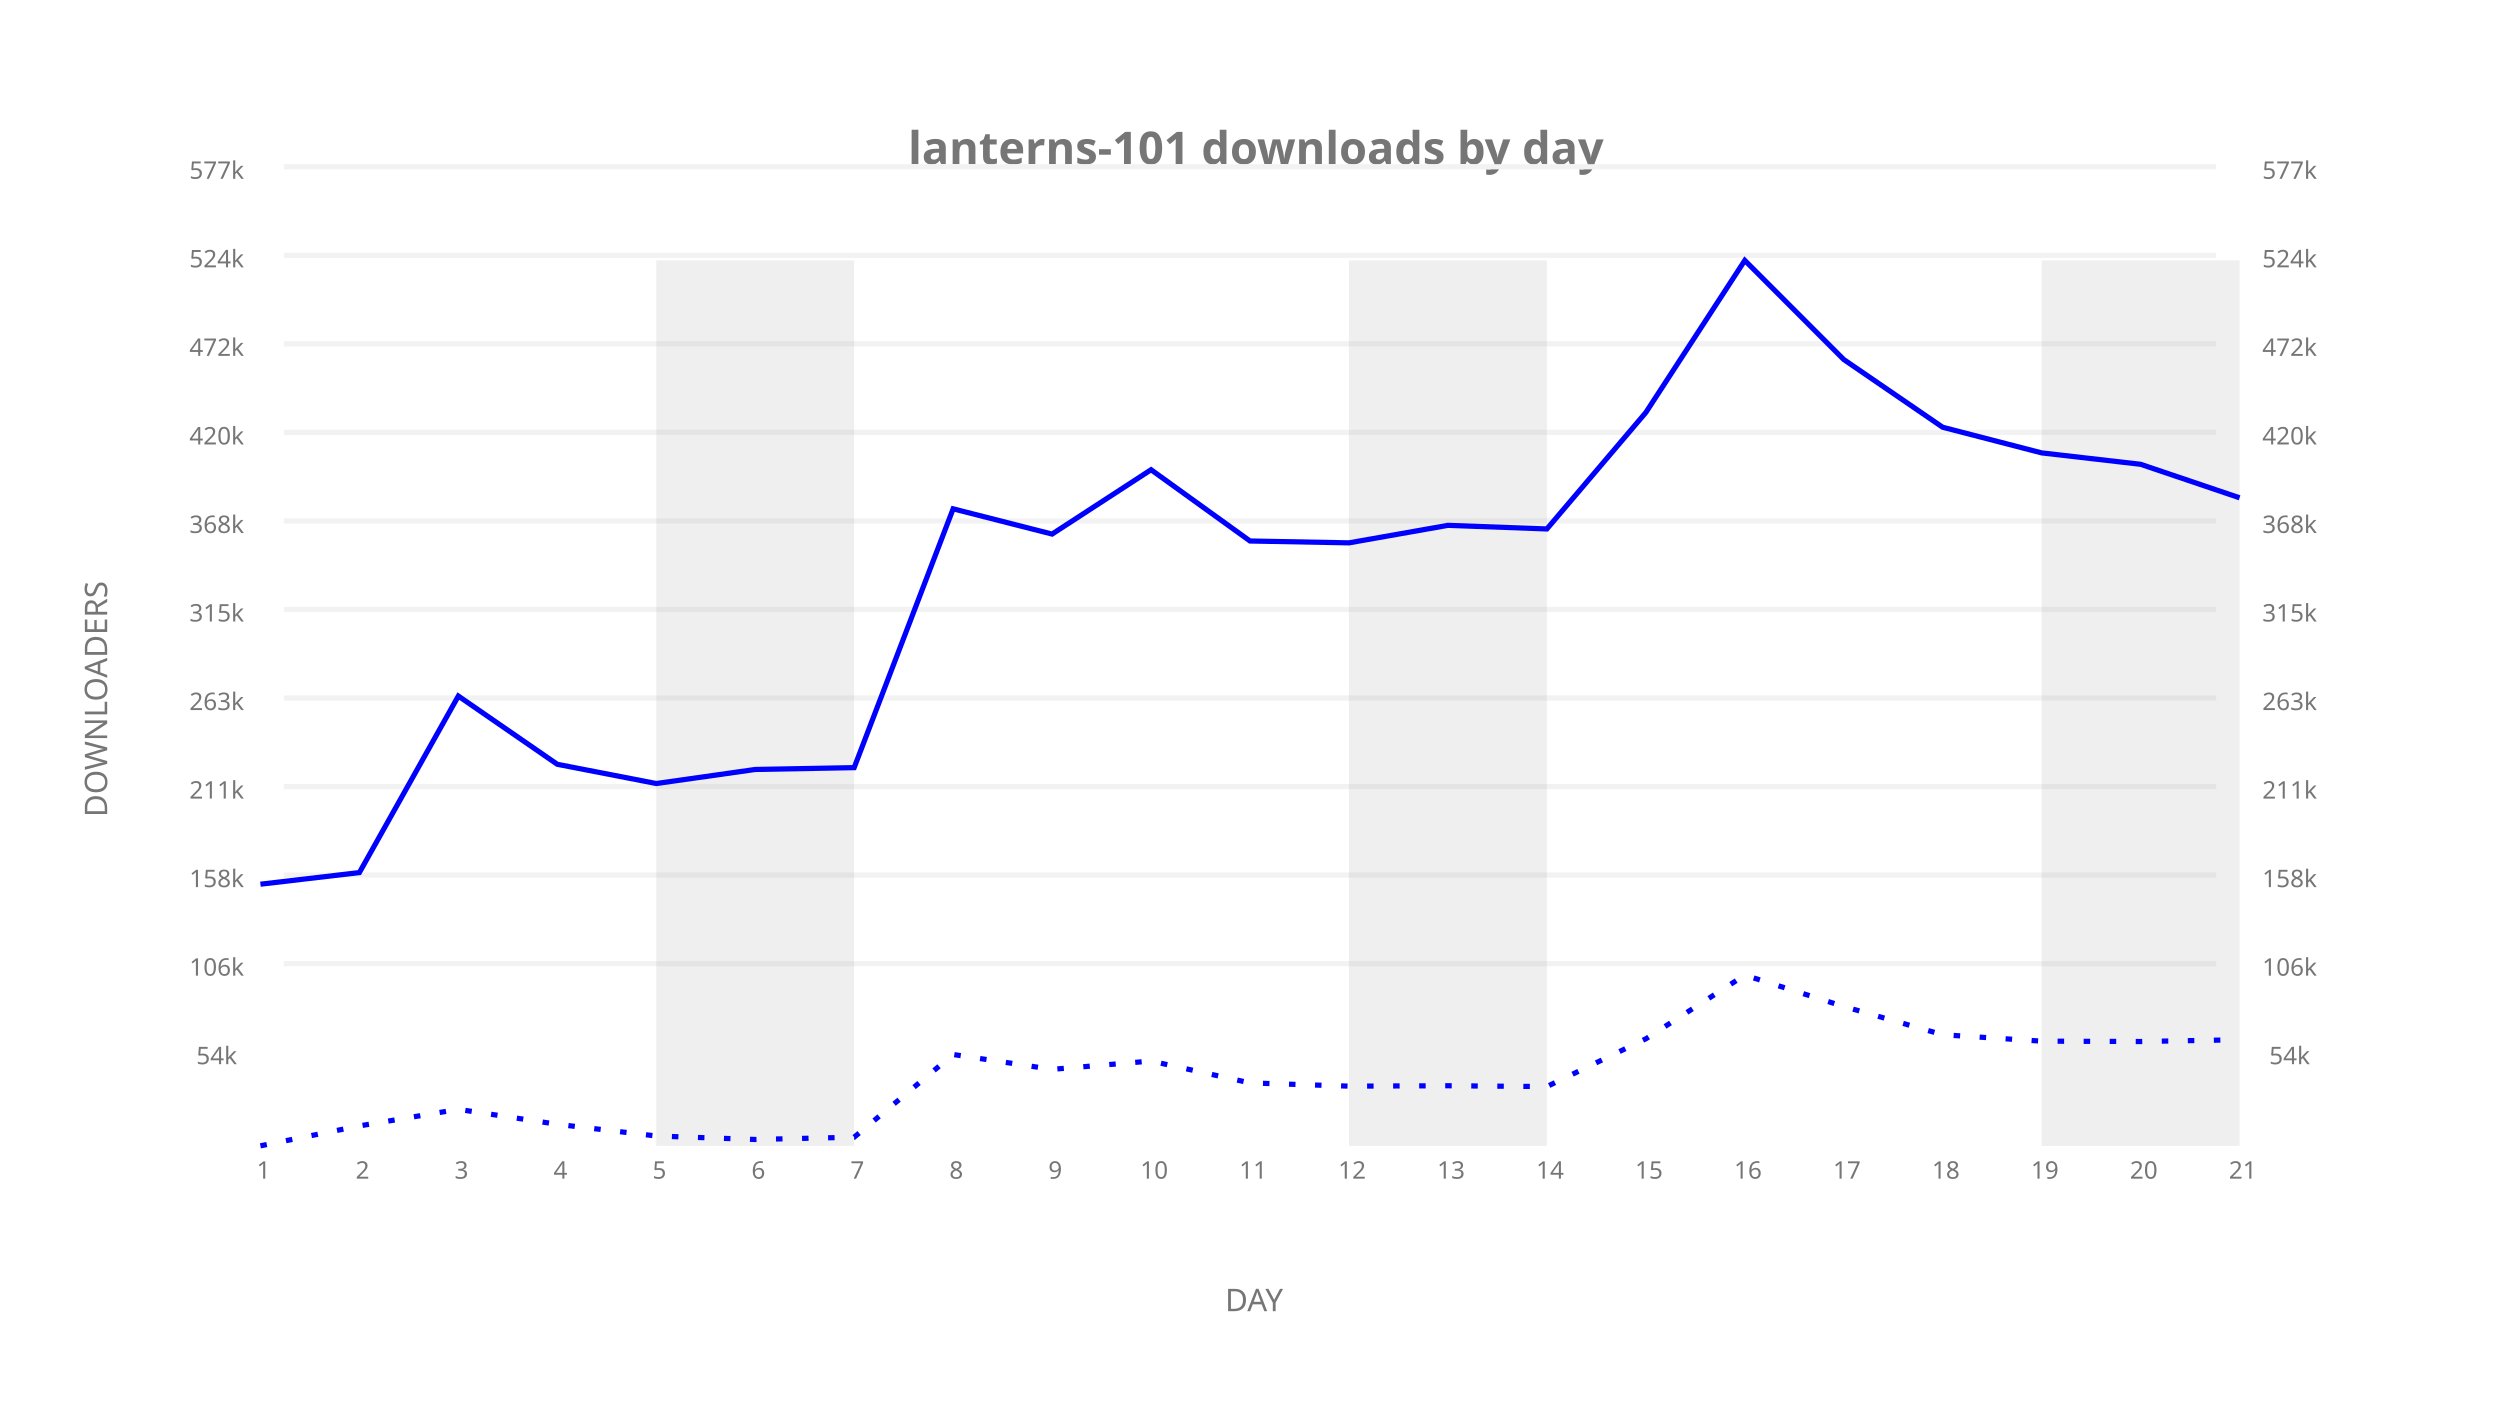
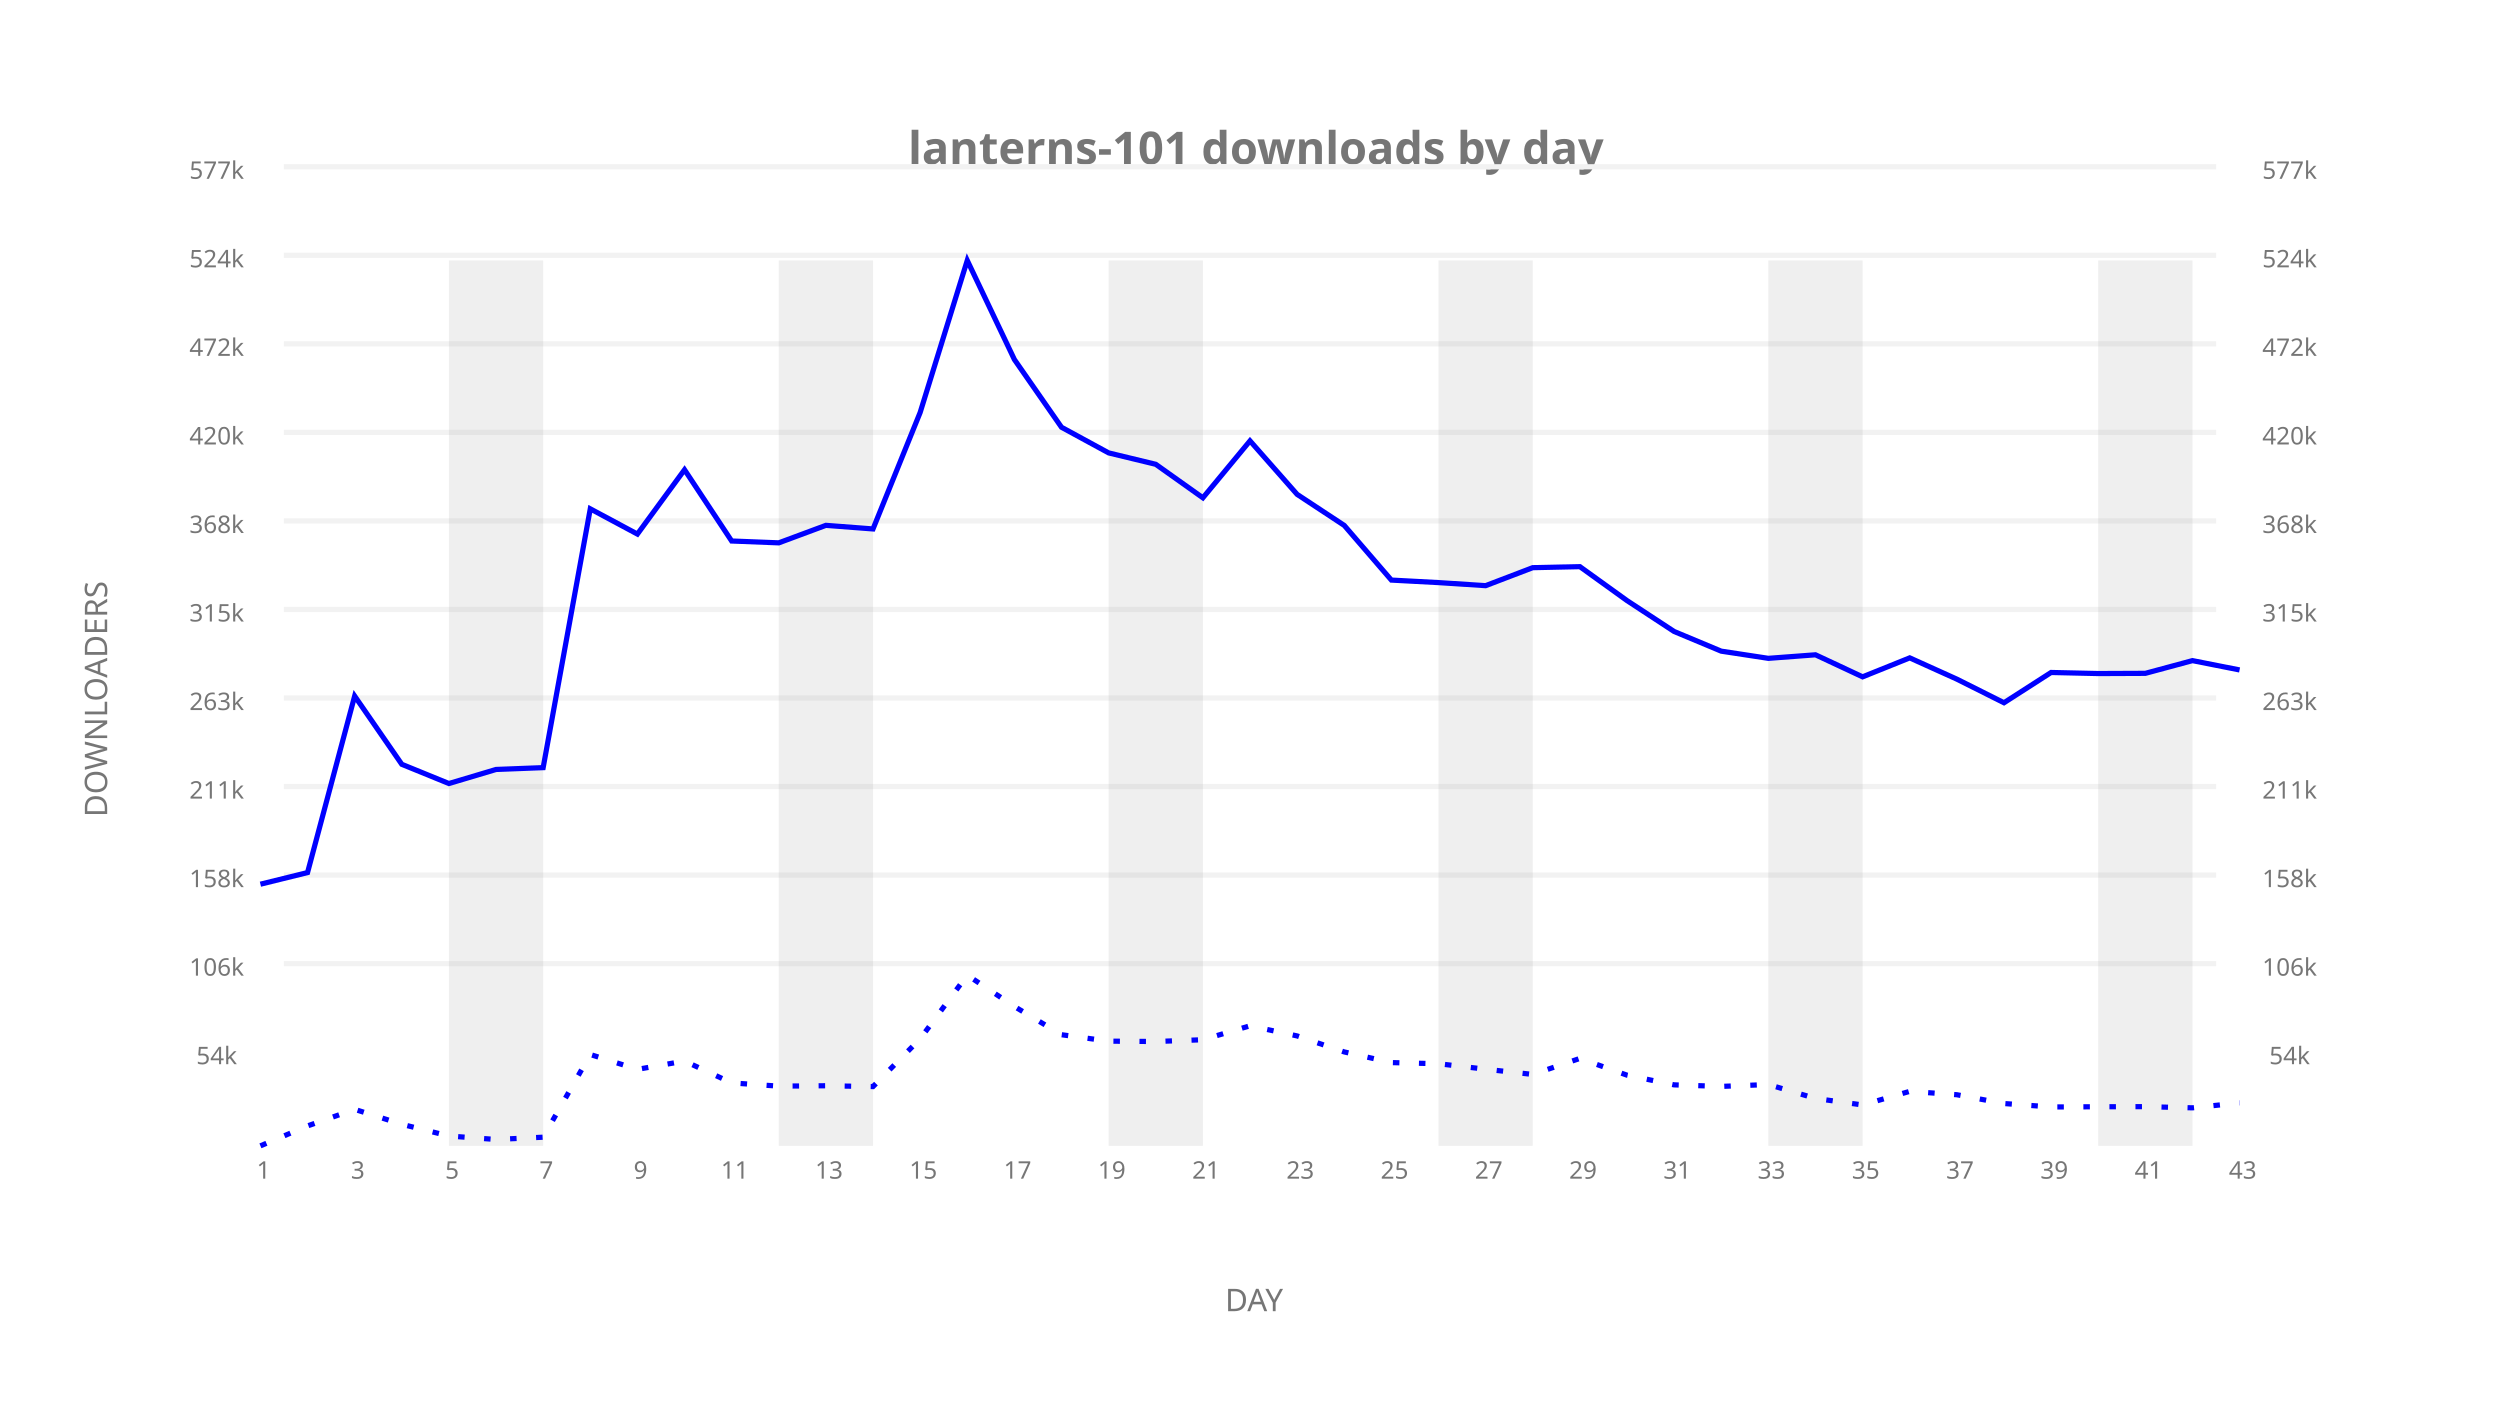
<svg xmlns="http://www.w3.org/2000/svg" xml:space="preserve" id="lanterns-101-downloads-by-day-day" x="0px" y="0px" width="1920px" height="1080px" viewBox="0 0 1920 1080" enable-background="new 0 0 1920 1080" role="img">
  <g id="annotations">
    <text x="960" y="126" font-family="Atkinson Hyperlegible" font-size="26pt" text-anchor="middle" text-align="center" font-weight="600" font-style="normal" style="fill:rgb(118,118,118); fill-opacity:1; stroke:rgb(118,118,118); stroke-opacity:0; stroke-width:0.5"> lanterns-101 downloads by day</text>
    <g id="axes-lines">
      <text x="960" y="1007" font-family="Atkinson Hyperlegible" font-size="18pt" text-anchor="middle" text-align="center" font-weight="500" font-style="normal" style="fill:rgb(118,118,118); fill-opacity:1; stroke:rgb(118,118,118); stroke-opacity:0; stroke-width:0.5"> DAY</text>
      <text x="73" y="540" font-family="Atkinson Hyperlegible" font-size="18pt" text-anchor="middle" text-align="center" dominant-baseline="central" font-weight="500" font-style="normal" style="fill:rgb(118,118,118); fill-opacity:1; stroke:rgb(118,118,118); stroke-opacity:0; stroke-width:0.5" transform="rotate(-90,73,540)"> DOWNLOADERS</text>
    </g>
    <g id="tic-y-label-lines">
      <line x1="218" y1="740.082" x2="1702" y2="740.082" style="fill:rgb(0,0,255); fill-opacity:0; stroke:rgb(242,242,242); stroke-opacity:1; stroke-width:4" />
      <line x1="218" y1="672.082" x2="1702" y2="672.082" style="fill:rgb(0,0,255); fill-opacity:0; stroke:rgb(242,242,242); stroke-opacity:1; stroke-width:4" />
      <line x1="218" y1="604.082" x2="1702" y2="604.082" style="fill:rgb(0,0,255); fill-opacity:0; stroke:rgb(242,242,242); stroke-opacity:1; stroke-width:4" />
      <line x1="218" y1="536.082" x2="1702" y2="536.082" style="fill:rgb(0,0,255); fill-opacity:0; stroke:rgb(242,242,242); stroke-opacity:1; stroke-width:4" />
      <line x1="218" y1="468.082" x2="1702" y2="468.082" style="fill:rgb(0,0,255); fill-opacity:0; stroke:rgb(242,242,242); stroke-opacity:1; stroke-width:4" />
      <line x1="218" y1="400.082" x2="1702" y2="400.082" style="fill:rgb(0,0,255); fill-opacity:0; stroke:rgb(242,242,242); stroke-opacity:1; stroke-width:4" />
      <line x1="218" y1="332.082" x2="1702" y2="332.082" style="fill:rgb(0,0,255); fill-opacity:0; stroke:rgb(242,242,242); stroke-opacity:1; stroke-width:4" />
      <line x1="218" y1="264.082" x2="1702" y2="264.082" style="fill:rgb(0,0,255); fill-opacity:0; stroke:rgb(242,242,242); stroke-opacity:1; stroke-width:4" />
      <line x1="218" y1="196.082" x2="1702" y2="196.082" style="fill:rgb(0,0,255); fill-opacity:0; stroke:rgb(242,242,242); stroke-opacity:1; stroke-width:4" />
      <line x1="218" y1="128.082" x2="1702" y2="128.082" style="fill:rgb(0,0,255); fill-opacity:0; stroke:rgb(242,242,242); stroke-opacity:1; stroke-width:4" />
    </g>
    <g id="tic-x-labels">
      <text x="200" y="898" font-family="Atkinson Hyperlegible" font-size="14pt" text-anchor="middle" text-align="center" dominant-baseline="central" font-weight="400" font-style="normal" style="fill:rgb(118,118,118); fill-opacity:1; stroke:rgb(118,118,118); stroke-opacity:0; stroke-width:0.5"> 1</text>
-       <text x="276" y="898" font-family="Atkinson Hyperlegible" font-size="14pt" text-anchor="middle" text-align="center" dominant-baseline="central" font-weight="400" font-style="normal" style="fill:rgb(118,118,118); fill-opacity:1; stroke:rgb(118,118,118); stroke-opacity:0; stroke-width:0.5"> 2</text>
-       <text x="352" y="898" font-family="Atkinson Hyperlegible" font-size="14pt" text-anchor="middle" text-align="center" dominant-baseline="central" font-weight="400" font-style="normal" style="fill:rgb(118,118,118); fill-opacity:1; stroke:rgb(118,118,118); stroke-opacity:0; stroke-width:0.5"> 3</text>
-       <text x="428" y="898" font-family="Atkinson Hyperlegible" font-size="14pt" text-anchor="middle" text-align="center" dominant-baseline="central" font-weight="400" font-style="normal" style="fill:rgb(118,118,118); fill-opacity:1; stroke:rgb(118,118,118); stroke-opacity:0; stroke-width:0.5"> 4</text>
-       <text x="504" y="898" font-family="Atkinson Hyperlegible" font-size="14pt" text-anchor="middle" text-align="center" dominant-baseline="central" font-weight="400" font-style="normal" style="fill:rgb(118,118,118); fill-opacity:1; stroke:rgb(118,118,118); stroke-opacity:0; stroke-width:0.5"> 5</text>
-       <text x="580" y="898" font-family="Atkinson Hyperlegible" font-size="14pt" text-anchor="middle" text-align="center" dominant-baseline="central" font-weight="400" font-style="normal" style="fill:rgb(118,118,118); fill-opacity:1; stroke:rgb(118,118,118); stroke-opacity:0; stroke-width:0.5"> 6</text>
-       <text x="656" y="898" font-family="Atkinson Hyperlegible" font-size="14pt" text-anchor="middle" text-align="center" dominant-baseline="central" font-weight="400" font-style="normal" style="fill:rgb(118,118,118); fill-opacity:1; stroke:rgb(118,118,118); stroke-opacity:0; stroke-width:0.5"> 7</text>
-       <text x="732" y="898" font-family="Atkinson Hyperlegible" font-size="14pt" text-anchor="middle" text-align="center" dominant-baseline="central" font-weight="400" font-style="normal" style="fill:rgb(118,118,118); fill-opacity:1; stroke:rgb(118,118,118); stroke-opacity:0; stroke-width:0.5"> 8</text>
-       <text x="808" y="898" font-family="Atkinson Hyperlegible" font-size="14pt" text-anchor="middle" text-align="center" dominant-baseline="central" font-weight="400" font-style="normal" style="fill:rgb(118,118,118); fill-opacity:1; stroke:rgb(118,118,118); stroke-opacity:0; stroke-width:0.5"> 9</text>
-       <text x="884" y="898" font-family="Atkinson Hyperlegible" font-size="14pt" text-anchor="middle" text-align="center" dominant-baseline="central" font-weight="400" font-style="normal" style="fill:rgb(118,118,118); fill-opacity:1; stroke:rgb(118,118,118); stroke-opacity:0; stroke-width:0.5"> 10</text>
-       <text x="960" y="898" font-family="Atkinson Hyperlegible" font-size="14pt" text-anchor="middle" text-align="center" dominant-baseline="central" font-weight="400" font-style="normal" style="fill:rgb(118,118,118); fill-opacity:1; stroke:rgb(118,118,118); stroke-opacity:0; stroke-width:0.5"> 11</text>
-       <text x="1036" y="898" font-family="Atkinson Hyperlegible" font-size="14pt" text-anchor="middle" text-align="center" dominant-baseline="central" font-weight="400" font-style="normal" style="fill:rgb(118,118,118); fill-opacity:1; stroke:rgb(118,118,118); stroke-opacity:0; stroke-width:0.5"> 12</text>
-       <text x="1112" y="898" font-family="Atkinson Hyperlegible" font-size="14pt" text-anchor="middle" text-align="center" dominant-baseline="central" font-weight="400" font-style="normal" style="fill:rgb(118,118,118); fill-opacity:1; stroke:rgb(118,118,118); stroke-opacity:0; stroke-width:0.5"> 13</text>
-       <text x="1188" y="898" font-family="Atkinson Hyperlegible" font-size="14pt" text-anchor="middle" text-align="center" dominant-baseline="central" font-weight="400" font-style="normal" style="fill:rgb(118,118,118); fill-opacity:1; stroke:rgb(118,118,118); stroke-opacity:0; stroke-width:0.5"> 14</text>
-       <text x="1264" y="898" font-family="Atkinson Hyperlegible" font-size="14pt" text-anchor="middle" text-align="center" dominant-baseline="central" font-weight="400" font-style="normal" style="fill:rgb(118,118,118); fill-opacity:1; stroke:rgb(118,118,118); stroke-opacity:0; stroke-width:0.5"> 15</text>
-       <text x="1340" y="898" font-family="Atkinson Hyperlegible" font-size="14pt" text-anchor="middle" text-align="center" dominant-baseline="central" font-weight="400" font-style="normal" style="fill:rgb(118,118,118); fill-opacity:1; stroke:rgb(118,118,118); stroke-opacity:0; stroke-width:0.5"> 16</text>
-       <text x="1416" y="898" font-family="Atkinson Hyperlegible" font-size="14pt" text-anchor="middle" text-align="center" dominant-baseline="central" font-weight="400" font-style="normal" style="fill:rgb(118,118,118); fill-opacity:1; stroke:rgb(118,118,118); stroke-opacity:0; stroke-width:0.5"> 17</text>
-       <text x="1492" y="898" font-family="Atkinson Hyperlegible" font-size="14pt" text-anchor="middle" text-align="center" dominant-baseline="central" font-weight="400" font-style="normal" style="fill:rgb(118,118,118); fill-opacity:1; stroke:rgb(118,118,118); stroke-opacity:0; stroke-width:0.5"> 18</text>
-       <text x="1568" y="898" font-family="Atkinson Hyperlegible" font-size="14pt" text-anchor="middle" text-align="center" dominant-baseline="central" font-weight="400" font-style="normal" style="fill:rgb(118,118,118); fill-opacity:1; stroke:rgb(118,118,118); stroke-opacity:0; stroke-width:0.5"> 19</text>
-       <text x="1644" y="898" font-family="Atkinson Hyperlegible" font-size="14pt" text-anchor="middle" text-align="center" dominant-baseline="central" font-weight="400" font-style="normal" style="fill:rgb(118,118,118); fill-opacity:1; stroke:rgb(118,118,118); stroke-opacity:0; stroke-width:0.5"> 20</text>
-       <text x="1720" y="898" font-family="Atkinson Hyperlegible" font-size="14pt" text-anchor="middle" text-align="center" dominant-baseline="central" font-weight="400" font-style="normal" style="fill:rgb(118,118,118); fill-opacity:1; stroke:rgb(118,118,118); stroke-opacity:0; stroke-width:0.5"> 21</text>
+       <text x="272.381" y="898" font-family="Atkinson Hyperlegible" font-size="14pt" text-anchor="middle" text-align="center" dominant-baseline="central" font-weight="400" font-style="normal" style="fill:rgb(118,118,118); fill-opacity:1; stroke:rgb(118,118,118); stroke-opacity:0; stroke-width:0.5"> 3</text>
+       <text x="344.762" y="898" font-family="Atkinson Hyperlegible" font-size="14pt" text-anchor="middle" text-align="center" dominant-baseline="central" font-weight="400" font-style="normal" style="fill:rgb(118,118,118); fill-opacity:1; stroke:rgb(118,118,118); stroke-opacity:0; stroke-width:0.5"> 5</text>
+       <text x="417.143" y="898" font-family="Atkinson Hyperlegible" font-size="14pt" text-anchor="middle" text-align="center" dominant-baseline="central" font-weight="400" font-style="normal" style="fill:rgb(118,118,118); fill-opacity:1; stroke:rgb(118,118,118); stroke-opacity:0; stroke-width:0.5"> 7</text>
+       <text x="489.524" y="898" font-family="Atkinson Hyperlegible" font-size="14pt" text-anchor="middle" text-align="center" dominant-baseline="central" font-weight="400" font-style="normal" style="fill:rgb(118,118,118); fill-opacity:1; stroke:rgb(118,118,118); stroke-opacity:0; stroke-width:0.5"> 9</text>
+       <text x="561.905" y="898" font-family="Atkinson Hyperlegible" font-size="14pt" text-anchor="middle" text-align="center" dominant-baseline="central" font-weight="400" font-style="normal" style="fill:rgb(118,118,118); fill-opacity:1; stroke:rgb(118,118,118); stroke-opacity:0; stroke-width:0.5"> 11</text>
+       <text x="634.286" y="898" font-family="Atkinson Hyperlegible" font-size="14pt" text-anchor="middle" text-align="center" dominant-baseline="central" font-weight="400" font-style="normal" style="fill:rgb(118,118,118); fill-opacity:1; stroke:rgb(118,118,118); stroke-opacity:0; stroke-width:0.5"> 13</text>
+       <text x="706.667" y="898" font-family="Atkinson Hyperlegible" font-size="14pt" text-anchor="middle" text-align="center" dominant-baseline="central" font-weight="400" font-style="normal" style="fill:rgb(118,118,118); fill-opacity:1; stroke:rgb(118,118,118); stroke-opacity:0; stroke-width:0.5"> 15</text>
+       <text x="779.048" y="898" font-family="Atkinson Hyperlegible" font-size="14pt" text-anchor="middle" text-align="center" dominant-baseline="central" font-weight="400" font-style="normal" style="fill:rgb(118,118,118); fill-opacity:1; stroke:rgb(118,118,118); stroke-opacity:0; stroke-width:0.5"> 17</text>
+       <text x="851.429" y="898" font-family="Atkinson Hyperlegible" font-size="14pt" text-anchor="middle" text-align="center" dominant-baseline="central" font-weight="400" font-style="normal" style="fill:rgb(118,118,118); fill-opacity:1; stroke:rgb(118,118,118); stroke-opacity:0; stroke-width:0.5"> 19</text>
+       <text x="923.81" y="898" font-family="Atkinson Hyperlegible" font-size="14pt" text-anchor="middle" text-align="center" dominant-baseline="central" font-weight="400" font-style="normal" style="fill:rgb(118,118,118); fill-opacity:1; stroke:rgb(118,118,118); stroke-opacity:0; stroke-width:0.5"> 21</text>
+       <text x="996.19" y="898" font-family="Atkinson Hyperlegible" font-size="14pt" text-anchor="middle" text-align="center" dominant-baseline="central" font-weight="400" font-style="normal" style="fill:rgb(118,118,118); fill-opacity:1; stroke:rgb(118,118,118); stroke-opacity:0; stroke-width:0.5"> 23</text>
+       <text x="1068.571" y="898" font-family="Atkinson Hyperlegible" font-size="14pt" text-anchor="middle" text-align="center" dominant-baseline="central" font-weight="400" font-style="normal" style="fill:rgb(118,118,118); fill-opacity:1; stroke:rgb(118,118,118); stroke-opacity:0; stroke-width:0.5"> 25</text>
+       <text x="1140.952" y="898" font-family="Atkinson Hyperlegible" font-size="14pt" text-anchor="middle" text-align="center" dominant-baseline="central" font-weight="400" font-style="normal" style="fill:rgb(118,118,118); fill-opacity:1; stroke:rgb(118,118,118); stroke-opacity:0; stroke-width:0.5"> 27</text>
+       <text x="1213.333" y="898" font-family="Atkinson Hyperlegible" font-size="14pt" text-anchor="middle" text-align="center" dominant-baseline="central" font-weight="400" font-style="normal" style="fill:rgb(118,118,118); fill-opacity:1; stroke:rgb(118,118,118); stroke-opacity:0; stroke-width:0.5"> 29</text>
+       <text x="1285.714" y="898" font-family="Atkinson Hyperlegible" font-size="14pt" text-anchor="middle" text-align="center" dominant-baseline="central" font-weight="400" font-style="normal" style="fill:rgb(118,118,118); fill-opacity:1; stroke:rgb(118,118,118); stroke-opacity:0; stroke-width:0.5"> 31</text>
+       <text x="1358.095" y="898" font-family="Atkinson Hyperlegible" font-size="14pt" text-anchor="middle" text-align="center" dominant-baseline="central" font-weight="400" font-style="normal" style="fill:rgb(118,118,118); fill-opacity:1; stroke:rgb(118,118,118); stroke-opacity:0; stroke-width:0.5"> 33</text>
+       <text x="1430.476" y="898" font-family="Atkinson Hyperlegible" font-size="14pt" text-anchor="middle" text-align="center" dominant-baseline="central" font-weight="400" font-style="normal" style="fill:rgb(118,118,118); fill-opacity:1; stroke:rgb(118,118,118); stroke-opacity:0; stroke-width:0.5"> 35</text>
+       <text x="1502.857" y="898" font-family="Atkinson Hyperlegible" font-size="14pt" text-anchor="middle" text-align="center" dominant-baseline="central" font-weight="400" font-style="normal" style="fill:rgb(118,118,118); fill-opacity:1; stroke:rgb(118,118,118); stroke-opacity:0; stroke-width:0.5"> 37</text>
+       <text x="1575.238" y="898" font-family="Atkinson Hyperlegible" font-size="14pt" text-anchor="middle" text-align="center" dominant-baseline="central" font-weight="400" font-style="normal" style="fill:rgb(118,118,118); fill-opacity:1; stroke:rgb(118,118,118); stroke-opacity:0; stroke-width:0.5"> 39</text>
+       <text x="1647.619" y="898" font-family="Atkinson Hyperlegible" font-size="14pt" text-anchor="middle" text-align="center" dominant-baseline="central" font-weight="400" font-style="normal" style="fill:rgb(118,118,118); fill-opacity:1; stroke:rgb(118,118,118); stroke-opacity:0; stroke-width:0.5"> 41</text>
+       <text x="1720" y="898" font-family="Atkinson Hyperlegible" font-size="14pt" text-anchor="middle" text-align="center" dominant-baseline="central" font-weight="400" font-style="normal" style="fill:rgb(118,118,118); fill-opacity:1; stroke:rgb(118,118,118); stroke-opacity:0; stroke-width:0.5"> 43</text>
    </g>
    <g id="tic-y-labels">
      <text x="164" y="810.082" font-family="Atkinson Hyperlegible" font-size="14pt" text-anchor="middle" text-align="center" dominant-baseline="central" font-weight="400" font-style="normal" style="fill:rgb(118,118,118); fill-opacity:1; stroke:rgb(118,118,118); stroke-opacity:0; stroke-width:0.5"> 54k</text>
      <text x="1756" y="810.082" font-family="Atkinson Hyperlegible" font-size="14pt" text-anchor="middle" text-align="center" dominant-baseline="central" font-weight="400" font-style="normal" style="fill:rgb(118,118,118); fill-opacity:1; stroke:rgb(118,118,118); stroke-opacity:0; stroke-width:0.5"> 54k</text>
      <text x="164" y="742.082" font-family="Atkinson Hyperlegible" font-size="14pt" text-anchor="middle" text-align="center" dominant-baseline="central" font-weight="400" font-style="normal" style="fill:rgb(118,118,118); fill-opacity:1; stroke:rgb(118,118,118); stroke-opacity:0; stroke-width:0.5"> 106k</text>
      <text x="1756" y="742.082" font-family="Atkinson Hyperlegible" font-size="14pt" text-anchor="middle" text-align="center" dominant-baseline="central" font-weight="400" font-style="normal" style="fill:rgb(118,118,118); fill-opacity:1; stroke:rgb(118,118,118); stroke-opacity:0; stroke-width:0.5"> 106k</text>
      <text x="164" y="674.082" font-family="Atkinson Hyperlegible" font-size="14pt" text-anchor="middle" text-align="center" dominant-baseline="central" font-weight="400" font-style="normal" style="fill:rgb(118,118,118); fill-opacity:1; stroke:rgb(118,118,118); stroke-opacity:0; stroke-width:0.5"> 158k</text>
      <text x="1756" y="674.082" font-family="Atkinson Hyperlegible" font-size="14pt" text-anchor="middle" text-align="center" dominant-baseline="central" font-weight="400" font-style="normal" style="fill:rgb(118,118,118); fill-opacity:1; stroke:rgb(118,118,118); stroke-opacity:0; stroke-width:0.5"> 158k</text>
      <text x="164" y="606.082" font-family="Atkinson Hyperlegible" font-size="14pt" text-anchor="middle" text-align="center" dominant-baseline="central" font-weight="400" font-style="normal" style="fill:rgb(118,118,118); fill-opacity:1; stroke:rgb(118,118,118); stroke-opacity:0; stroke-width:0.5"> 211k</text>
      <text x="1756" y="606.082" font-family="Atkinson Hyperlegible" font-size="14pt" text-anchor="middle" text-align="center" dominant-baseline="central" font-weight="400" font-style="normal" style="fill:rgb(118,118,118); fill-opacity:1; stroke:rgb(118,118,118); stroke-opacity:0; stroke-width:0.5"> 211k</text>
      <text x="164" y="538.082" font-family="Atkinson Hyperlegible" font-size="14pt" text-anchor="middle" text-align="center" dominant-baseline="central" font-weight="400" font-style="normal" style="fill:rgb(118,118,118); fill-opacity:1; stroke:rgb(118,118,118); stroke-opacity:0; stroke-width:0.5"> 263k</text>
      <text x="1756" y="538.082" font-family="Atkinson Hyperlegible" font-size="14pt" text-anchor="middle" text-align="center" dominant-baseline="central" font-weight="400" font-style="normal" style="fill:rgb(118,118,118); fill-opacity:1; stroke:rgb(118,118,118); stroke-opacity:0; stroke-width:0.5"> 263k</text>
      <text x="164" y="470.082" font-family="Atkinson Hyperlegible" font-size="14pt" text-anchor="middle" text-align="center" dominant-baseline="central" font-weight="400" font-style="normal" style="fill:rgb(118,118,118); fill-opacity:1; stroke:rgb(118,118,118); stroke-opacity:0; stroke-width:0.5"> 315k</text>
      <text x="1756" y="470.082" font-family="Atkinson Hyperlegible" font-size="14pt" text-anchor="middle" text-align="center" dominant-baseline="central" font-weight="400" font-style="normal" style="fill:rgb(118,118,118); fill-opacity:1; stroke:rgb(118,118,118); stroke-opacity:0; stroke-width:0.5"> 315k</text>
      <text x="164" y="402.082" font-family="Atkinson Hyperlegible" font-size="14pt" text-anchor="middle" text-align="center" dominant-baseline="central" font-weight="400" font-style="normal" style="fill:rgb(118,118,118); fill-opacity:1; stroke:rgb(118,118,118); stroke-opacity:0; stroke-width:0.5"> 368k</text>
      <text x="1756" y="402.082" font-family="Atkinson Hyperlegible" font-size="14pt" text-anchor="middle" text-align="center" dominant-baseline="central" font-weight="400" font-style="normal" style="fill:rgb(118,118,118); fill-opacity:1; stroke:rgb(118,118,118); stroke-opacity:0; stroke-width:0.5"> 368k</text>
      <text x="164" y="334.082" font-family="Atkinson Hyperlegible" font-size="14pt" text-anchor="middle" text-align="center" dominant-baseline="central" font-weight="400" font-style="normal" style="fill:rgb(118,118,118); fill-opacity:1; stroke:rgb(118,118,118); stroke-opacity:0; stroke-width:0.5"> 420k</text>
      <text x="1756" y="334.082" font-family="Atkinson Hyperlegible" font-size="14pt" text-anchor="middle" text-align="center" dominant-baseline="central" font-weight="400" font-style="normal" style="fill:rgb(118,118,118); fill-opacity:1; stroke:rgb(118,118,118); stroke-opacity:0; stroke-width:0.5"> 420k</text>
      <text x="164" y="266.082" font-family="Atkinson Hyperlegible" font-size="14pt" text-anchor="middle" text-align="center" dominant-baseline="central" font-weight="400" font-style="normal" style="fill:rgb(118,118,118); fill-opacity:1; stroke:rgb(118,118,118); stroke-opacity:0; stroke-width:0.5"> 472k</text>
      <text x="1756" y="266.082" font-family="Atkinson Hyperlegible" font-size="14pt" text-anchor="middle" text-align="center" dominant-baseline="central" font-weight="400" font-style="normal" style="fill:rgb(118,118,118); fill-opacity:1; stroke:rgb(118,118,118); stroke-opacity:0; stroke-width:0.5"> 472k</text>
      <text x="164" y="198.082" font-family="Atkinson Hyperlegible" font-size="14pt" text-anchor="middle" text-align="center" dominant-baseline="central" font-weight="400" font-style="normal" style="fill:rgb(118,118,118); fill-opacity:1; stroke:rgb(118,118,118); stroke-opacity:0; stroke-width:0.5"> 524k</text>
      <text x="1756" y="198.082" font-family="Atkinson Hyperlegible" font-size="14pt" text-anchor="middle" text-align="center" dominant-baseline="central" font-weight="400" font-style="normal" style="fill:rgb(118,118,118); fill-opacity:1; stroke:rgb(118,118,118); stroke-opacity:0; stroke-width:0.5"> 524k</text>
      <text x="164" y="130.082" font-family="Atkinson Hyperlegible" font-size="14pt" text-anchor="middle" text-align="center" dominant-baseline="central" font-weight="400" font-style="normal" style="fill:rgb(118,118,118); fill-opacity:1; stroke:rgb(118,118,118); stroke-opacity:0; stroke-width:0.5"> 577k</text>
      <text x="1756" y="130.082" font-family="Atkinson Hyperlegible" font-size="14pt" text-anchor="middle" text-align="center" dominant-baseline="central" font-weight="400" font-style="normal" style="fill:rgb(118,118,118); fill-opacity:1; stroke:rgb(118,118,118); stroke-opacity:0; stroke-width:0.5"> 577k</text>
    </g>
  </g>
  <g id="weekend-bands-lanterns-101 downloads by day">
-     <rect x="504" y="200" width="152" height="680" style="fill:rgb(148,148,148); fill-opacity:0.15; stroke:rgb(148,148,148); stroke-opacity:0; stroke-width:0" />
-     <rect x="1036" y="200" width="152" height="680" style="fill:rgb(148,148,148); fill-opacity:0.15; stroke:rgb(148,148,148); stroke-opacity:0; stroke-width:0" />
-     <rect x="1568" y="200" width="152" height="680" style="fill:rgb(148,148,148); fill-opacity:0.15; stroke:rgb(148,148,148); stroke-opacity:0; stroke-width:0" />
+     <rect x="344.762" y="200" width="72.381" height="680" style="fill:rgb(148,148,148); fill-opacity:0.15; stroke:rgb(148,148,148); stroke-opacity:0; stroke-width:0" />
+     <rect x="598.095" y="200" width="72.381" height="680" style="fill:rgb(148,148,148); fill-opacity:0.15; stroke:rgb(148,148,148); stroke-opacity:0; stroke-width:0" />
+     <rect x="851.429" y="200" width="72.381" height="680" style="fill:rgb(148,148,148); fill-opacity:0.15; stroke:rgb(148,148,148); stroke-opacity:0; stroke-width:0" />
+     <rect x="1104.762" y="200" width="72.381" height="680" style="fill:rgb(148,148,148); fill-opacity:0.15; stroke:rgb(148,148,148); stroke-opacity:0; stroke-width:0" />
+     <rect x="1358.095" y="200" width="72.381" height="680" style="fill:rgb(148,148,148); fill-opacity:0.15; stroke:rgb(148,148,148); stroke-opacity:0; stroke-width:0" />
+     <rect x="1611.429" y="200" width="72.381" height="680" style="fill:rgb(148,148,148); fill-opacity:0.15; stroke:rgb(148,148,148); stroke-opacity:0; stroke-width:0" />
  </g>
  <g id="polyline-lanterns-101 downloads by day">
-     <polyline points="200,679.064 276,670.139 352,534.57 428,586.979 504,601.748 580,590.948 656,589.546 732,390.788 808,410.168 884,360.756 960,415.487 1036,416.911 1112,403.464 1188,406.233 1264,316.804 1340,200 1416,276.115 1492,328.141 1568,347.826 1644,356.583 1720,382.312 " style="fill:rgb(0,0,255); fill-opacity:0; stroke:rgb(0,0,255); stroke-opacity:1; stroke-width:4" />
+     <polyline points="200,679.064 236.19,670.139 272.381,534.57 308.571,586.979 344.762,601.748 380.952,590.948 417.143,589.546 453.333,390.788 489.524,410.168 525.714,360.756 561.905,415.487 598.095,416.911 634.286,403.464 670.476,406.233 706.667,316.804 742.857,200 779.048,276.115 815.238,328.141 851.429,347.826 887.619,356.583 923.81,382.312 960,338.579 996.19,379.67 1032.38,403.522 1068.57,445.504 1104.76,447.434 1140.95,449.793 1177.14,435.969 1213.33,435.176 1249.52,461.238 1285.71,484.974 1321.9,500.087 1358.1,505.604 1394.29,502.888 1430.48,519.814 1466.67,505.247 1502.86,521.582 1539.05,539.713 1575.24,516.465 1611.43,517.285 1647.62,517.126 1683.81,507.354 1720,514.519 " style="fill:rgb(0,0,255); fill-opacity:0; stroke:rgb(0,0,255); stroke-opacity:1; stroke-width:4" />
  </g>
  <g id="polyline-lanterns-101 downloads by day uploaders">
-     <polyline points="200,880 276,864.693 352,851.974 428,863.447 504,872.439 580,875.117 656,873.365 732,809.857 808,821.268 884,814.878 960,831.673 1036,834.163 1112,833.855 1188,834.486 1264,797.81 1340,748.912 1416,772.991 1492,794.67 1568,799.606 1644,799.886 1720,798.515 " stroke-dasharray="5 15" style="fill:rgb(0,0,255); fill-opacity:0; stroke:rgb(0,0,255); stroke-opacity:1; stroke-width:4" />
+     <polyline points="200,880 236.19,864.693 272.381,851.974 308.571,863.447 344.762,872.439 380.952,875.117 417.143,873.365 453.333,809.857 489.524,821.268 525.714,814.878 561.905,831.673 598.095,834.163 634.286,833.855 670.476,834.486 706.667,797.81 742.857,748.912 779.048,772.991 815.238,794.67 851.429,799.606 887.619,799.886 923.81,798.515 960,787.805 996.19,795.591 1032.38,807.886 1068.57,816.075 1104.76,816.945 1140.95,821.146 1177.14,825.166 1213.33,812.874 1249.52,825.718 1285.71,833.168 1321.9,834.366 1358.1,832.904 1394.29,843.596 1430.48,848.615 1466.67,838.157 1502.86,840.752 1539.05,847.507 1575.24,850.139 1611.43,850.009 1647.62,849.912 1683.81,850.812 1720,847.009 " stroke-dasharray="5 15" style="fill:rgb(0,0,255); fill-opacity:0; stroke:rgb(0,0,255); stroke-opacity:1; stroke-width:4" />
  </g>
</svg>
